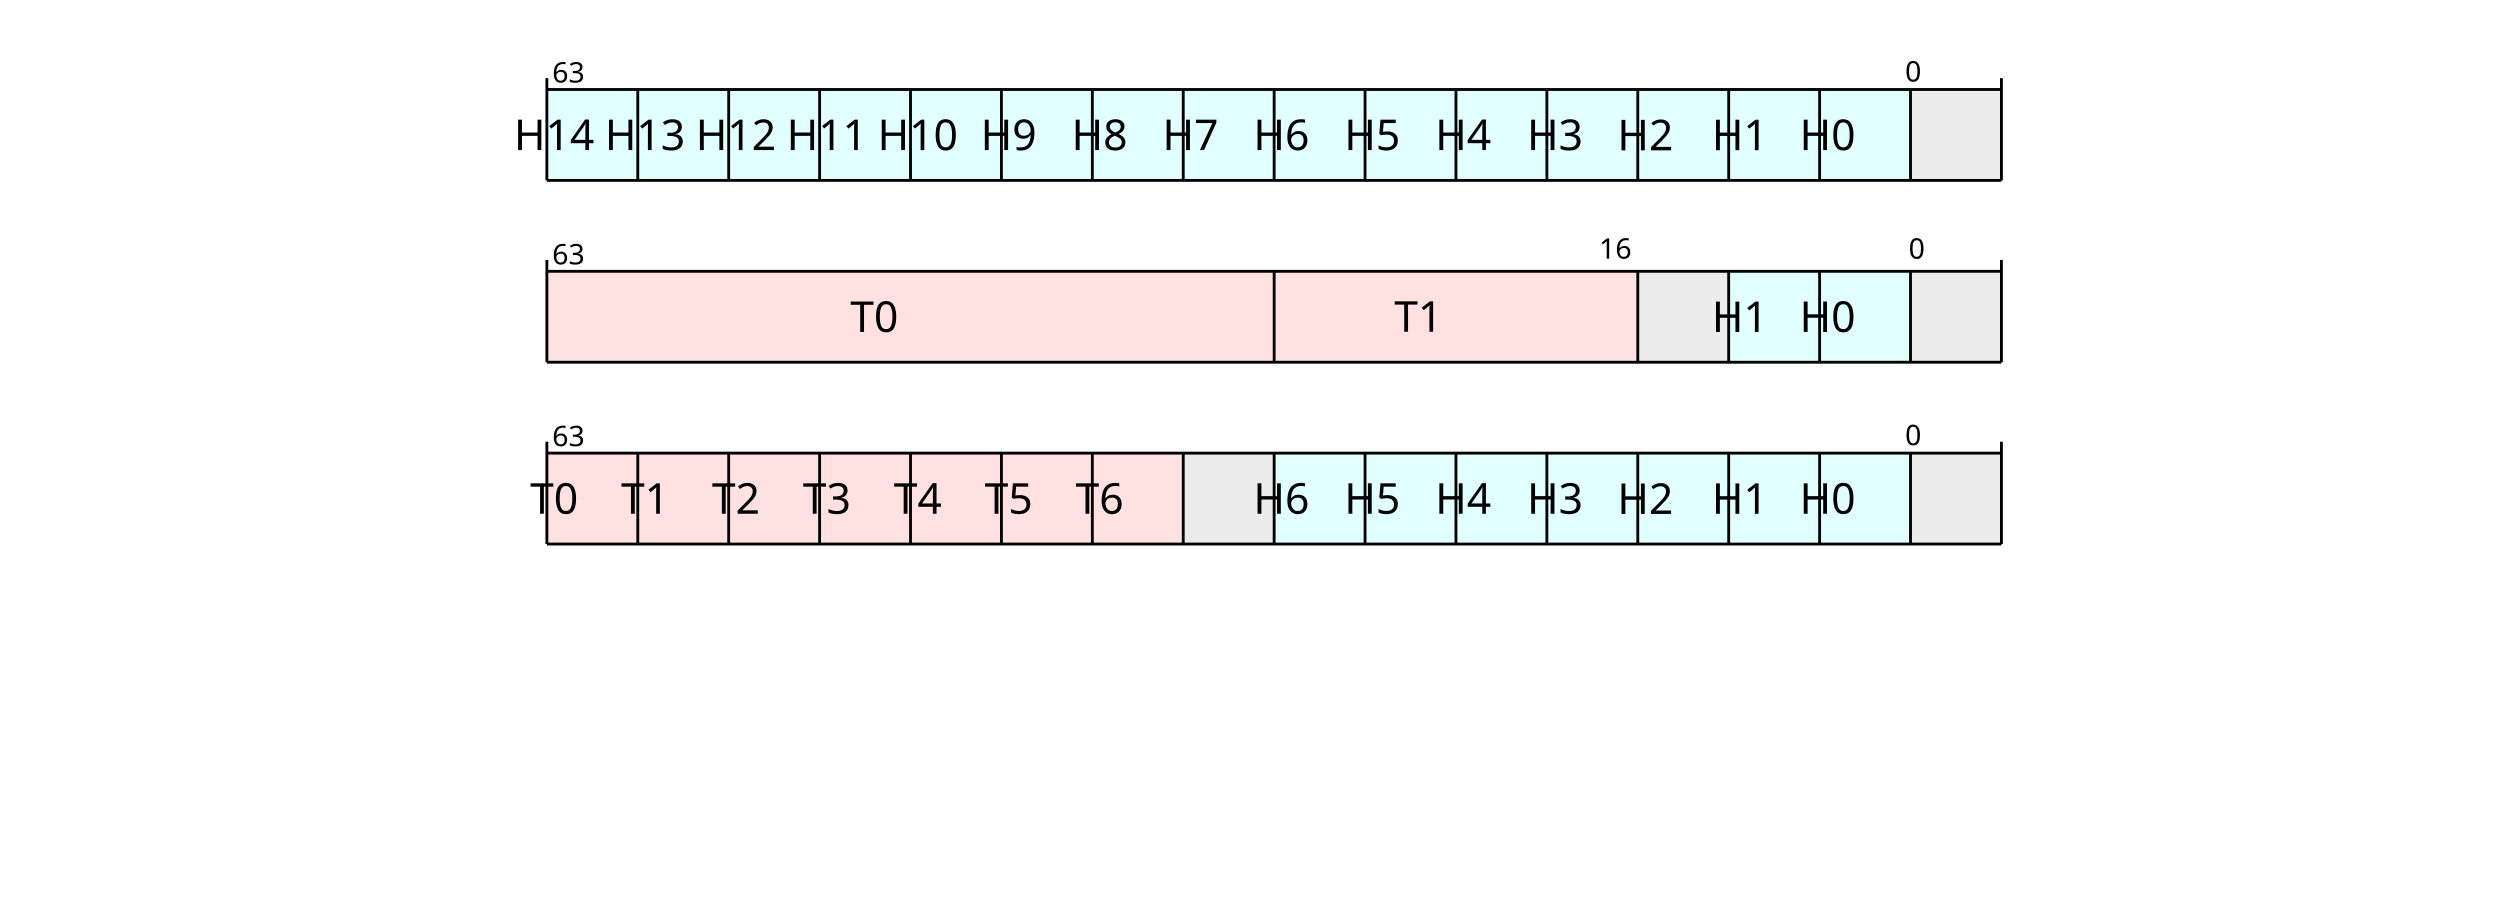
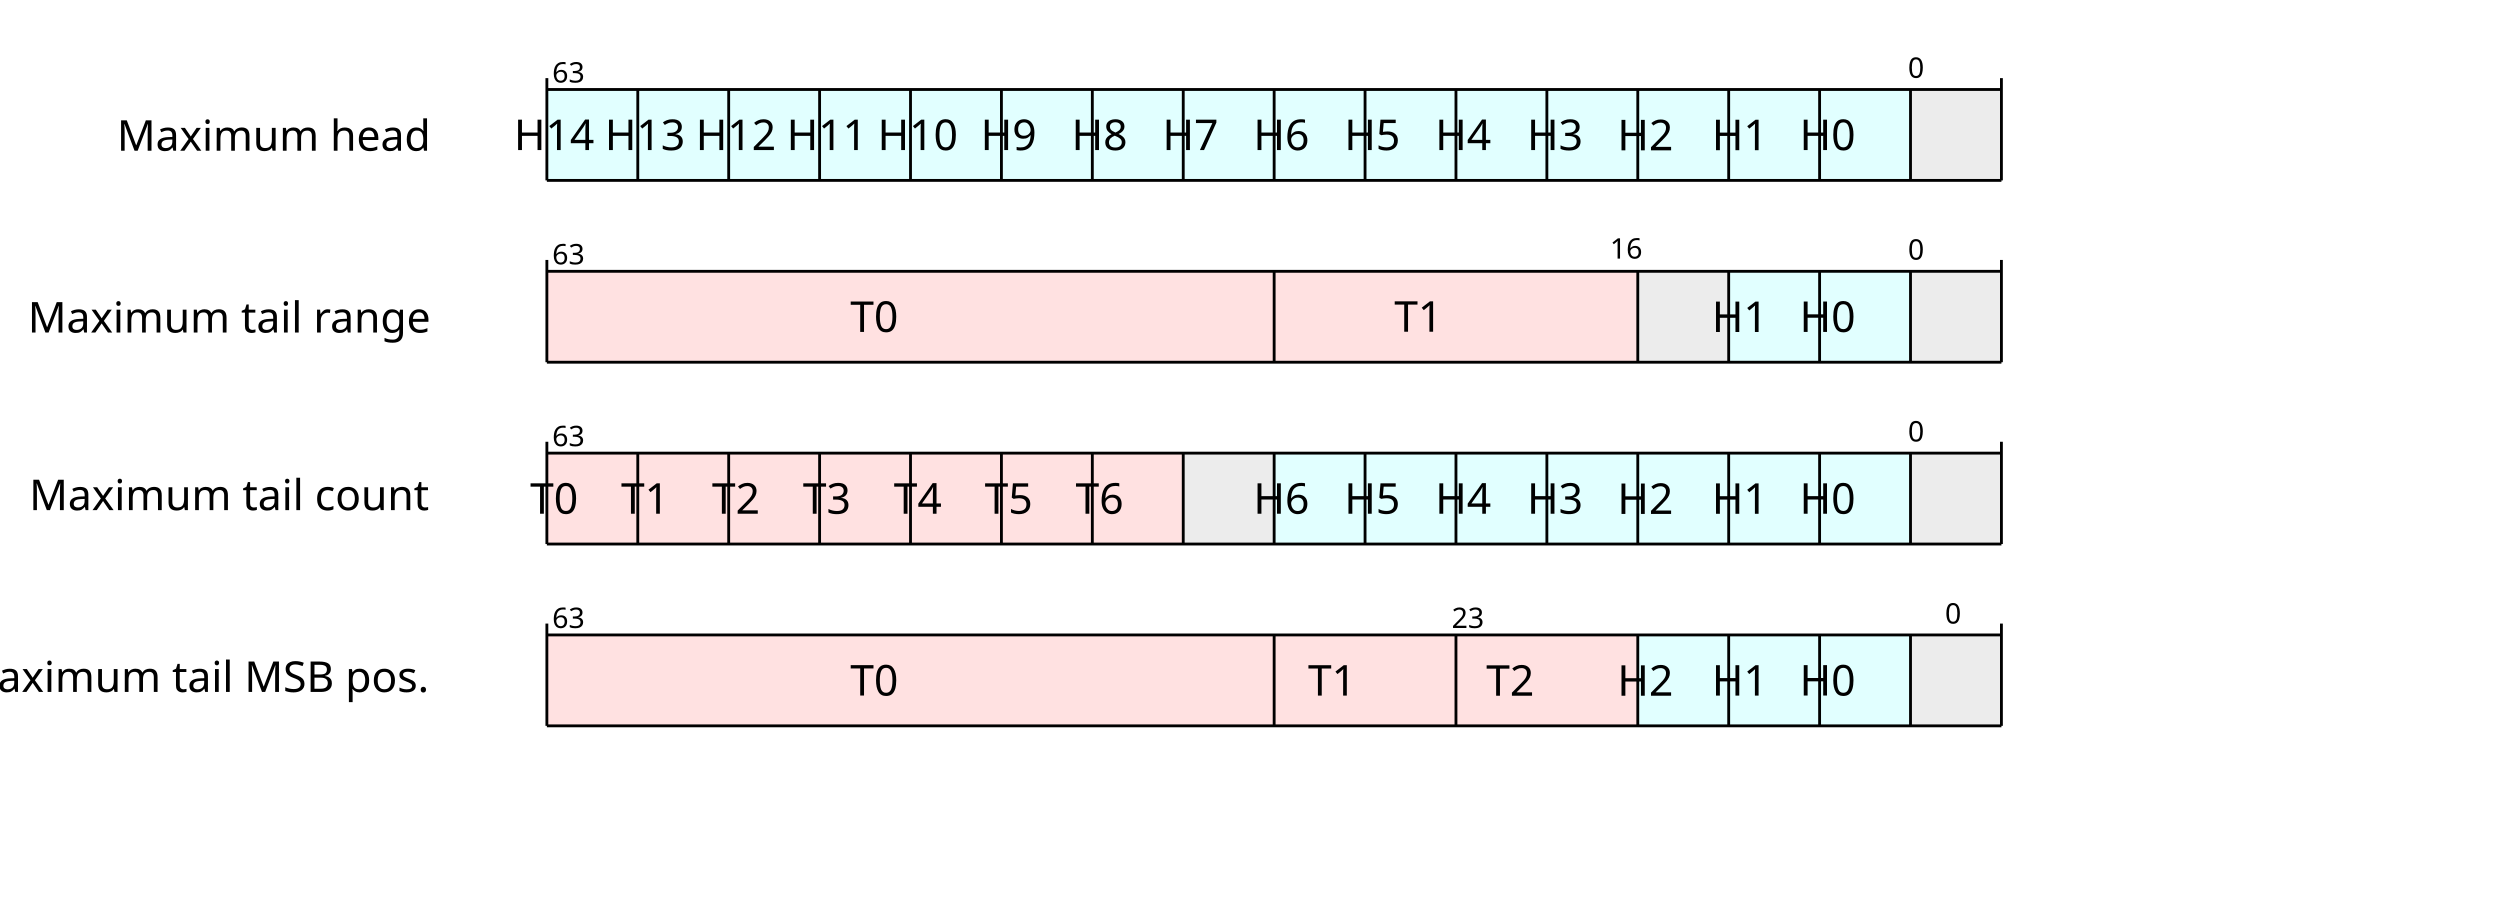
<svg xmlns="http://www.w3.org/2000/svg" width="880" height="320" viewBox="0 0 880 320" id="svg2" version="1.1">
  <defs id="defs4">
    <marker style="overflow:visible" id="DistanceEnd" refX="0.0" refY="0.0" orient="auto">
      <g id="g2301" style="stroke:#000000;stroke-opacity:1;fill:#000000;fill-opacity:1">
        <path style="fill:#000000;stroke:#000000;stroke-width:1.15;stroke-linecap:square;stroke-opacity:1;fill-opacity:1" d="M 0,0 L -2,0" id="path2316" />
        <path style="fill:#000000;fill-rule:evenodd;stroke:#000000;stroke-opacity:1;fill-opacity:1" d="M 0,0 L -13,4 L -9,0 -13,-4 L 0,0 z " id="path2312" />
        <path style="fill:#000000;stroke:#000000;stroke-width:1;stroke-linecap:square;stroke-opacity:1;fill-opacity:1" d="M 0,-4 L 0,40" id="path2314" />
      </g>
    </marker>
    <marker style="overflow:visible" id="marker7231" refX="0.0" refY="0.0" orient="auto">
      <g id="g7233" style="stroke:#000000;stroke-opacity:1;fill:#000000;fill-opacity:1">
        <path style="fill:#000000;stroke:#000000;stroke-width:1.15;stroke-linecap:square;stroke-opacity:1;fill-opacity:1" d="M 0,0 L 2,0" id="path7235" />
        <path style="fill:#000000;fill-rule:evenodd;stroke:#000000;stroke-opacity:1;fill-opacity:1" d="M 0,0 L 13,4 L 9,0 13,-4 L 0,0 z " id="path7237" />
        <path style="fill:#000000;stroke:#000000;stroke-width:1;stroke-linecap:square;stroke-opacity:1;fill-opacity:1" d="M 0,-4 L 0,40" id="path7239" />
      </g>
    </marker>
    <marker style="overflow:visible" id="DistanceStart" refX="0.0" refY="0.0" orient="auto">
      <g id="g2300" style="stroke:#000000;stroke-opacity:1;fill:#000000;fill-opacity:1">
        <path style="fill:#000000;stroke:#000000;stroke-width:1.15;stroke-linecap:square;stroke-opacity:1;fill-opacity:1" d="M 0,0 L 2,0" id="path2306" />
        <path style="fill:#000000;fill-rule:evenodd;stroke:#000000;stroke-opacity:1;fill-opacity:1" d="M 0,0 L 13,4 L 9,0 13,-4 L 0,0 z " id="path2302" />
        <path style="fill:#000000;stroke:#000000;stroke-width:1;stroke-linecap:square;stroke-opacity:1;fill-opacity:1" d="M 0,-4 L 0,40" id="path2304" />
      </g>
    </marker>
    <marker orient="auto" refY="0.0" refX="0.0" id="Arrow2Mstart" style="overflow:visible">
      <path id="path4792" style="fill-rule:evenodd;stroke-width:0.625;stroke-linejoin:round;stroke:#000000;stroke-opacity:1;fill:#000000;fill-opacity:1" d="M 8.719,4.034 L -2.207,0.016 L 8.719,-4.002 C 6.973,-1.63 6.983,1.616 8.719,4.034 z " transform="scale(0.6) translate(0,0)" />
    </marker>
    <marker orient="auto" refY="0.0" refX="0.0" id="Arrow2Mend" style="overflow:visible;">
      <path id="path4795" style="fill-rule:evenodd;stroke-width:0.625;stroke-linejoin:round;stroke:#000000;stroke-opacity:1;fill:#000000;fill-opacity:1" d="M 8.719,4.034 L -2.207,0.016 L 8.719,-4.002 C 6.973,-1.63 6.983,1.616 8.719,4.034 z " transform="scale(0.6) rotate(180) translate(0,0)" />
    </marker>
    <marker orient="auto" refY="0" refX="0" id="Arrow2Mstart-6" style="overflow:visible">
      <path id="path4792-6" style="fill:#000000;fill-opacity:1;fill-rule:evenodd;stroke:#000000;stroke-width:0.625;stroke-linejoin:round;stroke-opacity:1" d="M 8.719,4.034 -2.207,0.016 8.719,-4.002 c -1.745,2.372 -1.735,5.617 -6e-7,8.035 z" transform="scale(0.6,0.6)" />
    </marker>
    <marker orient="auto" refY="0" refX="0" id="Arrow2Mend-0" style="overflow:visible">
      <path id="path4795-7" style="fill:#000000;fill-opacity:1;fill-rule:evenodd;stroke:#000000;stroke-width:0.625;stroke-linejoin:round;stroke-opacity:1" d="M 8.719,4.034 -2.207,0.016 8.719,-4.002 c -1.745,2.372 -1.735,5.617 -6e-7,8.035 z" transform="scale(-0.6,-0.6)" />
    </marker>
  </defs>
  <g id="layer1" transform="translate(0.5,-880.5)">
    <rect style="color:#000000;clip-rule:nonzero;display:inline;overflow:visible;visibility:visible;opacity:1;isolation:auto;mix-blend-mode:normal;color-interpolation:sRGB;color-interpolation-filters:linearRGB;solid-color:#000000;solid-opacity:1;fill:#ffe1e1;fill-opacity:1;fill-rule:evenodd;stroke:none;stroke-width:1;stroke-linecap:butt;stroke-linejoin:miter;stroke-miterlimit:4;stroke-dasharray:4, 4;stroke-dashoffset:0;stroke-opacity:1;color-rendering:auto;image-rendering:auto;shape-rendering:auto;text-rendering:auto;enable-background:accumulate" id="rect8870-8-8-0-5-3" width="224" height="32" x="192" y="1040" />
    <rect style="color:#000000;clip-rule:nonzero;display:inline;overflow:visible;visibility:visible;opacity:1;isolation:auto;mix-blend-mode:normal;color-interpolation:sRGB;color-interpolation-filters:linearRGB;solid-color:#000000;solid-opacity:1;fill:#ffe1e1;fill-opacity:1;fill-rule:evenodd;stroke:none;stroke-width:1;stroke-linecap:butt;stroke-linejoin:miter;stroke-miterlimit:4;stroke-dasharray:4, 4;stroke-dashoffset:0;stroke-opacity:1;color-rendering:auto;image-rendering:auto;shape-rendering:auto;text-rendering:auto;enable-background:accumulate" id="rect8870-8-8-0-5" width="384" height="32" x="192" y="976" />
    <rect style="color:#000000;clip-rule:nonzero;display:inline;overflow:visible;visibility:visible;opacity:1;isolation:auto;mix-blend-mode:normal;color-interpolation:sRGB;color-interpolation-filters:linearRGB;solid-color:#000000;solid-opacity:1;fill:#e1ffff;fill-opacity:1;fill-rule:evenodd;stroke:none;stroke-width:1;stroke-linecap:butt;stroke-linejoin:miter;stroke-miterlimit:4;stroke-dasharray:4, 4;stroke-dashoffset:0;stroke-opacity:1;color-rendering:auto;image-rendering:auto;shape-rendering:auto;text-rendering:auto;enable-background:accumulate" id="rect8870-8-8-0-9" width="224" height="32" x="448" y="1040" />
    <rect style="color:#000000;clip-rule:nonzero;display:inline;overflow:visible;visibility:visible;opacity:1;isolation:auto;mix-blend-mode:normal;color-interpolation:sRGB;color-interpolation-filters:linearRGB;solid-color:#000000;solid-opacity:1;fill:#e1ffff;fill-opacity:1;fill-rule:evenodd;stroke:none;stroke-width:1;stroke-linecap:butt;stroke-linejoin:miter;stroke-miterlimit:4;stroke-dasharray:4, 4;stroke-dashoffset:0;stroke-opacity:1;color-rendering:auto;image-rendering:auto;shape-rendering:auto;text-rendering:auto;enable-background:accumulate" id="rect8870-8-8-0" width="64" height="32" x="608" y="976" />
    <rect style="color:#000000;clip-rule:nonzero;display:inline;overflow:visible;visibility:visible;opacity:1;isolation:auto;mix-blend-mode:normal;color-interpolation:sRGB;color-interpolation-filters:linearRGB;solid-color:#000000;solid-opacity:1;fill:#e1ffff;fill-opacity:1;fill-rule:evenodd;stroke:none;stroke-width:1;stroke-linecap:butt;stroke-linejoin:miter;stroke-miterlimit:4;stroke-dasharray:4, 4;stroke-dashoffset:0;stroke-opacity:1;color-rendering:auto;image-rendering:auto;shape-rendering:auto;text-rendering:auto;enable-background:accumulate" id="rect8870-8-8" width="480" height="32" x="192" y="912" />
    <rect style="color:#000000;clip-rule:nonzero;display:inline;overflow:visible;visibility:visible;opacity:1;isolation:auto;mix-blend-mode:normal;color-interpolation:sRGB;color-interpolation-filters:linearRGB;solid-color:#000000;solid-opacity:1;fill:#ececec;fill-opacity:1;fill-rule:evenodd;stroke:none;stroke-width:1;stroke-linecap:butt;stroke-linejoin:miter;stroke-miterlimit:4;stroke-dasharray:4, 4;stroke-dashoffset:0;stroke-opacity:1;color-rendering:auto;image-rendering:auto;shape-rendering:auto;text-rendering:auto;enable-background:accumulate" id="rect8870-5" width="32" height="32" x="672" y="1040" />
    <rect style="color:#000000;clip-rule:nonzero;display:inline;overflow:visible;visibility:visible;opacity:1;isolation:auto;mix-blend-mode:normal;color-interpolation:sRGB;color-interpolation-filters:linearRGB;solid-color:#000000;solid-opacity:1;fill:#ececec;fill-opacity:1;fill-rule:evenodd;stroke:none;stroke-width:1;stroke-linecap:butt;stroke-linejoin:miter;stroke-miterlimit:4;stroke-dasharray:4, 4;stroke-dashoffset:0;stroke-opacity:1;color-rendering:auto;image-rendering:auto;shape-rendering:auto;text-rendering:auto;enable-background:accumulate" id="rect8870-8" width="32" height="32" x="672" y="976" />
    <rect style="color:#000000;clip-rule:nonzero;display:inline;overflow:visible;visibility:visible;opacity:1;isolation:auto;mix-blend-mode:normal;color-interpolation:sRGB;color-interpolation-filters:linearRGB;solid-color:#000000;solid-opacity:1;fill:#ececec;fill-opacity:1;fill-rule:evenodd;stroke:none;stroke-width:1;stroke-linecap:butt;stroke-linejoin:miter;stroke-miterlimit:4;stroke-dasharray:4, 4;stroke-dashoffset:0;stroke-opacity:1;color-rendering:auto;image-rendering:auto;shape-rendering:auto;text-rendering:auto;enable-background:accumulate" id="rect8870-2" width="32" height="32" x="672" y="912" />
    <rect style="color:#000000;clip-rule:nonzero;display:inline;overflow:visible;visibility:visible;opacity:1;isolation:auto;mix-blend-mode:normal;color-interpolation:sRGB;color-interpolation-filters:linearRGB;solid-color:#000000;solid-opacity:1;fill:#ececec;fill-opacity:1;fill-rule:evenodd;stroke:none;stroke-width:1;stroke-linecap:butt;stroke-linejoin:miter;stroke-miterlimit:4;stroke-dasharray:4, 4;stroke-dashoffset:0;stroke-opacity:1;color-rendering:auto;image-rendering:auto;shape-rendering:auto;text-rendering:auto;enable-background:accumulate" id="rect8870-4" width="32" height="32" x="416" y="1040" />
    <rect style="color:#000000;clip-rule:nonzero;display:inline;overflow:visible;visibility:visible;opacity:1;isolation:auto;mix-blend-mode:normal;color-interpolation:sRGB;color-interpolation-filters:linearRGB;solid-color:#000000;solid-opacity:1;fill:#ececec;fill-opacity:1;fill-rule:evenodd;stroke:none;stroke-width:1;stroke-linecap:butt;stroke-linejoin:miter;stroke-miterlimit:4;stroke-dasharray:4, 4;stroke-dashoffset:0;stroke-opacity:1;color-rendering:auto;image-rendering:auto;shape-rendering:auto;text-rendering:auto;enable-background:accumulate" id="rect8870" width="32" height="32" x="576" y="976" />
    <path style="fill:none;fill-rule:evenodd;stroke:#000000;stroke-width:1px;stroke-linecap:butt;stroke-linejoin:miter;stroke-opacity:1" d="m 192,912 512,0" id="path4140" />
    <path style="fill:none;fill-rule:evenodd;stroke:#000000;stroke-width:1px;stroke-linecap:butt;stroke-linejoin:miter;stroke-opacity:1" d="m 704,944 0,-36" id="path4140-5" />
    <path style="fill:none;fill-rule:evenodd;stroke:#000000;stroke-width:1px;stroke-linecap:butt;stroke-linejoin:miter;stroke-opacity:1" d="m 672,944 0,-32" id="path4140-5-1" />
    <path style="fill:none;fill-rule:evenodd;stroke:#000000;stroke-width:1px;stroke-linecap:butt;stroke-linejoin:miter;stroke-opacity:1" d="m 608,944 0,-32" id="path4140-5-3-7-1" />
    <path style="fill:none;fill-rule:evenodd;stroke:#000000;stroke-width:1px;stroke-linecap:butt;stroke-linejoin:miter;stroke-opacity:1" d="m 192,944 512,0" id="path4140-1" />
-     <text xml:space="preserve" style="font-style:normal;font-weight:normal;font-size:20px;line-height:125%;font-family:sans-serif;text-align:end;letter-spacing:0px;word-spacing:0px;text-anchor:end;fill:#000000;fill-opacity:1;stroke:none;stroke-width:1px;stroke-linecap:butt;stroke-linejoin:miter;stroke-opacity:1" x="701.82" y="909.207" id="text3491">
-       <tspan id="tspan3493" x="701.82" y="909.207" style="font-size:10px;text-align:end;text-anchor:end">0</tspan>
+     <text xml:space="preserve" style="font-style:normal;font-weight:normal;font-size:20px;line-height:125%;font-family:sans-serif;text-align:end;letter-spacing:0px;word-spacing:0px;text-anchor:end;fill:#000000;fill-opacity:1;stroke:none;stroke-width:1px;stroke-linecap:butt;stroke-linejoin:miter;stroke-opacity:1" x="702.82" y="907.902" id="text3491">
+       <tspan id="tspan3493" x="702.82" y="907.902" style="font-size:10px;text-align:end;text-anchor:end">0</tspan>
    </text>
    <text xml:space="preserve" style="font-style:normal;font-weight:normal;font-size:20px;line-height:125%;font-family:sans-serif;text-align:center;letter-spacing:0px;word-spacing:0px;text-anchor:middle;fill:#000000;fill-opacity:1;stroke:none;stroke-width:1px;stroke-linecap:butt;stroke-linejoin:miter;stroke-opacity:1" x="624.93" y="933.358" id="text3491-1-4-8">
      <tspan id="tspan3493-9-8-1" x="624.93" y="933.358" style="font-size:15px;text-align:center;text-anchor:middle">H1</tspan>
    </text>
    <path style="fill:none;fill-rule:evenodd;stroke:#000000;stroke-width:1px;stroke-linecap:butt;stroke-linejoin:miter;stroke-opacity:1" d="m 512,944 0,-32" id="path4140-5-3-7-1-9" />
    <path style="fill:none;fill-rule:evenodd;stroke:#000000;stroke-width:1px;stroke-linecap:butt;stroke-linejoin:miter;stroke-opacity:1" d="m 192,944 0,-36" id="path4140-5-3-7-1-1-0-1" />
    <path style="fill:none;fill-rule:evenodd;stroke:#000000;stroke-width:1px;stroke-linecap:butt;stroke-linejoin:miter;stroke-opacity:1" d="m 640,944 0,-32" id="path4140-5-3-7-1-8" />
    <text xml:space="preserve" style="font-style:normal;font-weight:normal;font-size:20px;line-height:125%;font-family:sans-serif;text-align:center;letter-spacing:0px;word-spacing:0px;text-anchor:middle;fill:#000000;fill-opacity:1;stroke:none;stroke-width:1px;stroke-linecap:butt;stroke-linejoin:miter;stroke-opacity:1" x="655.813" y="933.332" id="text3491-1-4-8-0">
      <tspan id="tspan3493-9-8-1-37" x="655.813" y="933.332" style="font-size:15px;text-align:center;text-anchor:middle">H0</tspan>
    </text>
    <text xml:space="preserve" style="font-style:normal;font-weight:normal;font-size:20px;line-height:125%;font-family:sans-serif;text-align:end;letter-spacing:0px;word-spacing:0px;text-anchor:end;fill:#000000;fill-opacity:1;stroke:none;stroke-width:1px;stroke-linecap:butt;stroke-linejoin:miter;stroke-opacity:1" x="193.882" y="909.555" id="text3491-1-4-6-3">
      <tspan id="tspan3493-9-8-4-5" x="193.882" y="909.555" style="font-size:10px;text-align:start;text-anchor:start">63</tspan>
    </text>
    <text xml:space="preserve" style="font-style:normal;font-weight:normal;font-size:20px;line-height:125%;font-family:sans-serif;text-align:center;letter-spacing:0px;word-spacing:0px;text-anchor:middle;fill:#000000;fill-opacity:1;stroke:none;stroke-width:1px;stroke-linecap:butt;stroke-linejoin:miter;stroke-opacity:1" x="591.663" y="933.405" id="text3491-1-4-8-0-7">
      <tspan id="tspan3493-9-8-1-37-3" x="591.663" y="933.405" style="font-size:15px;text-align:center;text-anchor:middle">H2</tspan>
    </text>
    <text xml:space="preserve" style="font-style:normal;font-weight:normal;font-size:20px;line-height:125%;font-family:sans-serif;text-align:center;letter-spacing:0px;word-spacing:0px;text-anchor:middle;fill:#000000;fill-opacity:1;stroke:none;stroke-width:1px;stroke-linecap:butt;stroke-linejoin:miter;stroke-opacity:1" x="559.875" y="933.332" id="text3491-1-4-8-0-7-9">
      <tspan id="tspan3493-9-8-1-37-3-5" x="559.875" y="933.332" style="font-size:15px;text-align:center;text-anchor:middle">H3</tspan>
    </text>
    <text xml:space="preserve" style="font-style:normal;font-weight:normal;font-size:20px;line-height:125%;font-family:sans-serif;text-align:center;letter-spacing:0px;word-spacing:0px;text-anchor:middle;fill:#000000;fill-opacity:1;stroke:none;stroke-width:1px;stroke-linecap:butt;stroke-linejoin:miter;stroke-opacity:1" x="527.557" y="933.332" id="text3491-1-4-8-0-7-8">
      <tspan id="tspan3493-9-8-1-37-3-7" x="527.557" y="933.332" style="font-size:15px;text-align:center;text-anchor:middle">H4</tspan>
    </text>
    <path style="fill:none;fill-rule:evenodd;stroke:#000000;stroke-width:1px;stroke-linecap:butt;stroke-linejoin:miter;stroke-opacity:1" d="m 576,944 0,-32" id="path4140-5-3-7-1-1-0-5" />
    <path style="fill:none;fill-rule:evenodd;stroke:#000000;stroke-width:1px;stroke-linecap:butt;stroke-linejoin:miter;stroke-opacity:1" d="m 544,944 0,-32" id="path4140-5-3-7-1-1-0-2" />
    <path style="fill:none;fill-rule:evenodd;stroke:#000000;stroke-width:1px;stroke-linecap:butt;stroke-linejoin:miter;stroke-opacity:1" d="m 480,944 0,-32" id="path4140-5-3-7-1-9-0" />
    <path style="fill:none;fill-rule:evenodd;stroke:#000000;stroke-width:1px;stroke-linecap:butt;stroke-linejoin:miter;stroke-opacity:1" d="m 448,944 0,-32" id="path4140-5-3-7-1-9-0-2" />
    <path style="fill:none;fill-rule:evenodd;stroke:#000000;stroke-width:1px;stroke-linecap:butt;stroke-linejoin:miter;stroke-opacity:1" d="m 416,944 0,-32" id="path4140-5-3-7-1-9-0-4" />
    <path style="fill:none;fill-rule:evenodd;stroke:#000000;stroke-width:1px;stroke-linecap:butt;stroke-linejoin:miter;stroke-opacity:1" d="m 384,944 0,-32" id="path4140-5-3-7-1-9-0-2-2" />
    <path style="fill:none;fill-rule:evenodd;stroke:#000000;stroke-width:1px;stroke-linecap:butt;stroke-linejoin:miter;stroke-opacity:1" d="m 352,944 0,-32" id="path4140-5-3-7-1-9-0-5" />
    <path style="fill:none;fill-rule:evenodd;stroke:#000000;stroke-width:1px;stroke-linecap:butt;stroke-linejoin:miter;stroke-opacity:1" d="m 320,944 0,-32" id="path4140-5-3-7-1-9-0-2-3" />
    <path style="fill:none;fill-rule:evenodd;stroke:#000000;stroke-width:1px;stroke-linecap:butt;stroke-linejoin:miter;stroke-opacity:1" d="m 288,944 0,-32" id="path4140-5-3-7-1-9-0-7" />
    <path style="fill:none;fill-rule:evenodd;stroke:#000000;stroke-width:1px;stroke-linecap:butt;stroke-linejoin:miter;stroke-opacity:1" d="m 256,944 0,-32" id="path4140-5-3-7-1-9-0-2-9" />
    <path style="fill:none;fill-rule:evenodd;stroke:#000000;stroke-width:1px;stroke-linecap:butt;stroke-linejoin:miter;stroke-opacity:1" d="m 224,944 0,-32" id="path4140-5-3-7-1-9-0-41" />
    <text xml:space="preserve" style="font-style:normal;font-weight:normal;font-size:20px;line-height:125%;font-family:sans-serif;text-align:center;letter-spacing:0px;word-spacing:0px;text-anchor:middle;fill:#000000;fill-opacity:1;stroke:none;stroke-width:1px;stroke-linecap:butt;stroke-linejoin:miter;stroke-opacity:1" x="495.557" y="933.332" id="text3491-1-4-8-0-7-8-7">
      <tspan id="tspan3493-9-8-1-37-3-7-6" x="495.557" y="933.332" style="font-size:15px;text-align:center;text-anchor:middle">H5</tspan>
    </text>
    <text xml:space="preserve" style="font-style:normal;font-weight:normal;font-size:20px;line-height:125%;font-family:sans-serif;text-align:center;letter-spacing:0px;word-spacing:0px;text-anchor:middle;fill:#000000;fill-opacity:1;stroke:none;stroke-width:1px;stroke-linecap:butt;stroke-linejoin:miter;stroke-opacity:1" x="463.557" y="933.332" id="text3491-1-4-8-0-7-8-1">
      <tspan id="tspan3493-9-8-1-37-3-7-5" x="463.557" y="933.332" style="font-size:15px;text-align:center;text-anchor:middle">H6</tspan>
    </text>
    <text xml:space="preserve" style="font-style:normal;font-weight:normal;font-size:20px;line-height:125%;font-family:sans-serif;text-align:center;letter-spacing:0px;word-spacing:0px;text-anchor:middle;fill:#000000;fill-opacity:1;stroke:none;stroke-width:1px;stroke-linecap:butt;stroke-linejoin:miter;stroke-opacity:1" x="431.557" y="933.332" id="text3491-1-4-8-0-7-8-2">
      <tspan id="tspan3493-9-8-1-37-3-7-2" x="431.557" y="933.332" style="font-size:15px;text-align:center;text-anchor:middle">H7</tspan>
    </text>
    <text xml:space="preserve" style="font-style:normal;font-weight:normal;font-size:20px;line-height:125%;font-family:sans-serif;text-align:center;letter-spacing:0px;word-spacing:0px;text-anchor:middle;fill:#000000;fill-opacity:1;stroke:none;stroke-width:1px;stroke-linecap:butt;stroke-linejoin:miter;stroke-opacity:1" x="399.557" y="933.332" id="text3491-1-4-8-0-7-8-5">
      <tspan id="tspan3493-9-8-1-37-3-7-4" x="399.557" y="933.332" style="font-size:15px;text-align:center;text-anchor:middle">H8</tspan>
    </text>
    <text xml:space="preserve" style="font-style:normal;font-weight:normal;font-size:20px;line-height:125%;font-family:sans-serif;text-align:center;letter-spacing:0px;word-spacing:0px;text-anchor:middle;fill:#000000;fill-opacity:1;stroke:none;stroke-width:1px;stroke-linecap:butt;stroke-linejoin:miter;stroke-opacity:1" x="367.557" y="933.332" id="text3491-1-4-8-0-7-8-26">
      <tspan id="tspan3493-9-8-1-37-3-7-1" x="367.557" y="933.332" style="font-size:15px;text-align:center;text-anchor:middle">H9</tspan>
    </text>
    <text xml:space="preserve" style="font-style:normal;font-weight:normal;font-size:20px;line-height:125%;font-family:sans-serif;text-align:center;letter-spacing:0px;word-spacing:0px;text-anchor:middle;fill:#000000;fill-opacity:1;stroke:none;stroke-width:1px;stroke-linecap:butt;stroke-linejoin:miter;stroke-opacity:1" x="335.557" y="933.332" id="text3491-1-4-8-0-7-8-8">
      <tspan id="tspan3493-9-8-1-37-3-7-8" x="335.557" y="933.332" style="font-size:15px;text-align:center;text-anchor:middle">H10</tspan>
    </text>
    <text xml:space="preserve" style="font-style:normal;font-weight:normal;font-size:20px;line-height:125%;font-family:sans-serif;text-align:center;letter-spacing:0px;word-spacing:0px;text-anchor:middle;fill:#000000;fill-opacity:1;stroke:none;stroke-width:1px;stroke-linecap:butt;stroke-linejoin:miter;stroke-opacity:1" x="303.557" y="933.332" id="text3491-1-4-8-0-7-8-15">
      <tspan id="tspan3493-9-8-1-37-3-7-0" x="303.557" y="933.332" style="font-size:15px;text-align:center;text-anchor:middle">H11</tspan>
    </text>
    <text xml:space="preserve" style="font-style:normal;font-weight:normal;font-size:20px;line-height:125%;font-family:sans-serif;text-align:center;letter-spacing:0px;word-spacing:0px;text-anchor:middle;fill:#000000;fill-opacity:1;stroke:none;stroke-width:1px;stroke-linecap:butt;stroke-linejoin:miter;stroke-opacity:1" x="271.557" y="933.332" id="text3491-1-4-8-0-7-8-29">
      <tspan id="tspan3493-9-8-1-37-3-7-19" x="271.557" y="933.332" style="font-size:15px;text-align:center;text-anchor:middle">H12</tspan>
    </text>
    <text xml:space="preserve" style="font-style:normal;font-weight:normal;font-size:20px;line-height:125%;font-family:sans-serif;text-align:center;letter-spacing:0px;word-spacing:0px;text-anchor:middle;fill:#000000;fill-opacity:1;stroke:none;stroke-width:1px;stroke-linecap:butt;stroke-linejoin:miter;stroke-opacity:1" x="239.557" y="933.332" id="text3491-1-4-8-0-7-8-9">
      <tspan id="tspan3493-9-8-1-37-3-7-55" x="239.557" y="933.332" style="font-size:15px;text-align:center;text-anchor:middle">H13</tspan>
    </text>
    <text xml:space="preserve" style="font-style:normal;font-weight:normal;font-size:20px;line-height:125%;font-family:sans-serif;text-align:center;letter-spacing:0px;word-spacing:0px;text-anchor:middle;fill:#000000;fill-opacity:1;stroke:none;stroke-width:1px;stroke-linecap:butt;stroke-linejoin:miter;stroke-opacity:1" x="207.557" y="933.332" id="text3491-1-4-8-0-7-8-22">
      <tspan id="tspan3493-9-8-1-37-3-7-81" x="207.557" y="933.332" style="font-size:15px;text-align:center;text-anchor:middle">H14</tspan>
    </text>
    <path style="fill:none;fill-rule:evenodd;stroke:#000000;stroke-width:1px;stroke-linecap:butt;stroke-linejoin:miter;stroke-opacity:1" d="m 192,976 512,0" id="path4140-3" />
    <path style="fill:none;fill-rule:evenodd;stroke:#000000;stroke-width:1px;stroke-linecap:butt;stroke-linejoin:miter;stroke-opacity:1" d="m 704,1008 0,-36" id="path4140-5-4" />
    <path style="fill:none;fill-rule:evenodd;stroke:#000000;stroke-width:1px;stroke-linecap:butt;stroke-linejoin:miter;stroke-opacity:1" d="m 672,1008 0,-32" id="path4140-5-1-4" />
    <path style="fill:none;fill-rule:evenodd;stroke:#000000;stroke-width:1px;stroke-linecap:butt;stroke-linejoin:miter;stroke-opacity:1" d="m 608,1008 0,-32" id="path4140-5-3-7-1-91" />
    <path style="fill:none;fill-rule:evenodd;stroke:#000000;stroke-width:1px;stroke-linecap:butt;stroke-linejoin:miter;stroke-opacity:1" d="m 192,1008 512,0" id="path4140-1-0" />
-     <text xml:space="preserve" style="font-style:normal;font-weight:normal;font-size:20px;line-height:125%;font-family:sans-serif;text-align:end;letter-spacing:0px;word-spacing:0px;text-anchor:end;fill:#000000;fill-opacity:1;stroke:none;stroke-width:1px;stroke-linecap:butt;stroke-linejoin:miter;stroke-opacity:1" x="703.063" y="971.555" id="text3491-0">
-       <tspan id="tspan3493-8" x="703.063" y="971.555" style="font-size:10px;text-align:end;text-anchor:end">0</tspan>
+     <text xml:space="preserve" style="font-style:normal;font-weight:normal;font-size:20px;line-height:125%;font-family:sans-serif;text-align:end;letter-spacing:0px;word-spacing:0px;text-anchor:end;fill:#000000;fill-opacity:1;stroke:none;stroke-width:1px;stroke-linecap:butt;stroke-linejoin:miter;stroke-opacity:1" x="702.82" y="971.902" id="text3491-0">
+       <tspan id="tspan3493-8" x="702.82" y="971.902" style="font-size:10px;text-align:end;text-anchor:end">0</tspan>
    </text>
    <text xml:space="preserve" style="font-style:normal;font-weight:normal;font-size:20px;line-height:125%;font-family:sans-serif;text-align:center;letter-spacing:0px;word-spacing:0px;text-anchor:middle;fill:#000000;fill-opacity:1;stroke:none;stroke-width:1px;stroke-linecap:butt;stroke-linejoin:miter;stroke-opacity:1" x="624.93" y="997.358" id="text3491-1-4-8-5">
      <tspan id="tspan3493-9-8-1-2" x="624.93" y="997.358" style="font-size:15px;text-align:center;text-anchor:middle">H1</tspan>
    </text>
    <path style="fill:none;fill-rule:evenodd;stroke:#000000;stroke-width:1px;stroke-linecap:butt;stroke-linejoin:miter;stroke-opacity:1" d="m 192,1008 0,-36" id="path4140-5-3-7-1-1-0-1-2" />
    <path style="fill:none;fill-rule:evenodd;stroke:#000000;stroke-width:1px;stroke-linecap:butt;stroke-linejoin:miter;stroke-opacity:1" d="m 640,1008 0,-32" id="path4140-5-3-7-1-8-2" />
    <text xml:space="preserve" style="font-style:normal;font-weight:normal;font-size:20px;line-height:125%;font-family:sans-serif;text-align:center;letter-spacing:0px;word-spacing:0px;text-anchor:middle;fill:#000000;fill-opacity:1;stroke:none;stroke-width:1px;stroke-linecap:butt;stroke-linejoin:miter;stroke-opacity:1" x="655.813" y="997.332" id="text3491-1-4-8-0-5">
      <tspan id="tspan3493-9-8-1-37-0" x="655.813" y="997.332" style="font-size:15px;text-align:center;text-anchor:middle">H0</tspan>
    </text>
    <text xml:space="preserve" style="font-style:normal;font-weight:normal;font-size:20px;line-height:125%;font-family:sans-serif;text-align:end;letter-spacing:0px;word-spacing:0px;text-anchor:end;fill:#000000;fill-opacity:1;stroke:none;stroke-width:1px;stroke-linecap:butt;stroke-linejoin:miter;stroke-opacity:1" x="193.882" y="973.555" id="text3491-1-4-6-3-5">
      <tspan id="tspan3493-9-8-4-5-2" x="193.882" y="973.555" style="font-size:10px;text-align:start;text-anchor:start">63</tspan>
    </text>
    <path style="fill:none;fill-rule:evenodd;stroke:#000000;stroke-width:1px;stroke-linecap:butt;stroke-linejoin:miter;stroke-opacity:1" d="m 576,1008 0,-32" id="path4140-5-3-7-1-1-0-5-5" />
    <path style="fill:none;fill-rule:evenodd;stroke:#000000;stroke-width:1px;stroke-linecap:butt;stroke-linejoin:miter;stroke-opacity:1" d="m 448,1008 0,-32" id="path4140-5-3-7-1-9-0-2-8" />
    <text xml:space="preserve" style="font-style:normal;font-weight:normal;font-size:20px;line-height:125%;font-family:sans-serif;text-align:center;letter-spacing:0px;word-spacing:0px;text-anchor:middle;fill:#000000;fill-opacity:1;stroke:none;stroke-width:1px;stroke-linecap:butt;stroke-linejoin:miter;stroke-opacity:1" x="511.747" y="997.262" id="text3491-1-4-8-0-7-8-1-2">
      <tspan id="tspan3493-9-8-1-37-3-7-5-6" x="511.747" y="997.262" style="font-size:15px;text-align:center;text-anchor:middle">T1</tspan>
    </text>
    <text xml:space="preserve" style="font-style:normal;font-weight:normal;font-size:20px;line-height:125%;font-family:sans-serif;text-align:center;letter-spacing:0px;word-spacing:0px;text-anchor:middle;fill:#000000;fill-opacity:1;stroke:none;stroke-width:1px;stroke-linecap:butt;stroke-linejoin:miter;stroke-opacity:1" x="320.253" y="997.332" id="text3491-1-4-8-0-7-8-22-7">
      <tspan id="tspan3493-9-8-1-37-3-7-81-7" x="320.253" y="997.332" style="font-size:15px;text-align:center;text-anchor:middle">T0</tspan>
    </text>
    <path style="fill:none;fill-rule:evenodd;stroke:#000000;stroke-width:1px;stroke-linecap:butt;stroke-linejoin:miter;stroke-opacity:1" d="m 192,1040 512,0" id="path4140-37" />
    <path style="fill:none;fill-rule:evenodd;stroke:#000000;stroke-width:1px;stroke-linecap:butt;stroke-linejoin:miter;stroke-opacity:1" d="m 704,1072 0,-36" id="path4140-5-9" />
    <path style="fill:none;fill-rule:evenodd;stroke:#000000;stroke-width:1px;stroke-linecap:butt;stroke-linejoin:miter;stroke-opacity:1" d="m 672,1072 0,-32" id="path4140-5-1-2" />
    <path style="fill:none;fill-rule:evenodd;stroke:#000000;stroke-width:1px;stroke-linecap:butt;stroke-linejoin:miter;stroke-opacity:1" d="m 608,1072 0,-32" id="path4140-5-3-7-1-0" />
    <path style="fill:none;fill-rule:evenodd;stroke:#000000;stroke-width:1px;stroke-linecap:butt;stroke-linejoin:miter;stroke-opacity:1" d="m 192,1072 512,0" id="path4140-1-4" />
-     <text xml:space="preserve" style="font-style:normal;font-weight:normal;font-size:20px;line-height:125%;font-family:sans-serif;text-align:end;letter-spacing:0px;word-spacing:0px;text-anchor:end;fill:#000000;fill-opacity:1;stroke:none;stroke-width:1px;stroke-linecap:butt;stroke-linejoin:miter;stroke-opacity:1" x="701.82" y="1037.207" id="text3491-5">
-       <tspan id="tspan3493-5" x="701.82" y="1037.207" style="font-size:10px;text-align:end;text-anchor:end">0</tspan>
+     <text xml:space="preserve" style="font-style:normal;font-weight:normal;font-size:20px;line-height:125%;font-family:sans-serif;text-align:end;letter-spacing:0px;word-spacing:0px;text-anchor:end;fill:#000000;fill-opacity:1;stroke:none;stroke-width:1px;stroke-linecap:butt;stroke-linejoin:miter;stroke-opacity:1" x="702.82" y="1035.902" id="text3491-5">
+       <tspan id="tspan3493-5" x="702.82" y="1035.902" style="font-size:10px;text-align:end;text-anchor:end">0</tspan>
    </text>
    <text xml:space="preserve" style="font-style:normal;font-weight:normal;font-size:20px;line-height:125%;font-family:sans-serif;text-align:center;letter-spacing:0px;word-spacing:0px;text-anchor:middle;fill:#000000;fill-opacity:1;stroke:none;stroke-width:1px;stroke-linecap:butt;stroke-linejoin:miter;stroke-opacity:1" x="624.93" y="1061.358" id="text3491-1-4-8-4">
      <tspan id="tspan3493-9-8-1-4" x="624.93" y="1061.358" style="font-size:15px;text-align:center;text-anchor:middle">H1</tspan>
    </text>
    <path style="fill:none;fill-rule:evenodd;stroke:#000000;stroke-width:1px;stroke-linecap:butt;stroke-linejoin:miter;stroke-opacity:1" d="m 512,1072 0,-32" id="path4140-5-3-7-1-9-6" />
    <path style="fill:none;fill-rule:evenodd;stroke:#000000;stroke-width:1px;stroke-linecap:butt;stroke-linejoin:miter;stroke-opacity:1" d="m 192,1072 0,-36" id="path4140-5-3-7-1-1-0-1-4" />
    <path style="fill:none;fill-rule:evenodd;stroke:#000000;stroke-width:1px;stroke-linecap:butt;stroke-linejoin:miter;stroke-opacity:1" d="m 640,1072 0,-32" id="path4140-5-3-7-1-8-0" />
    <text xml:space="preserve" style="font-style:normal;font-weight:normal;font-size:20px;line-height:125%;font-family:sans-serif;text-align:center;letter-spacing:0px;word-spacing:0px;text-anchor:middle;fill:#000000;fill-opacity:1;stroke:none;stroke-width:1px;stroke-linecap:butt;stroke-linejoin:miter;stroke-opacity:1" x="655.813" y="1061.332" id="text3491-1-4-8-0-3">
      <tspan id="tspan3493-9-8-1-37-38" x="655.813" y="1061.332" style="font-size:15px;text-align:center;text-anchor:middle">H0</tspan>
    </text>
    <text xml:space="preserve" style="font-style:normal;font-weight:normal;font-size:20px;line-height:125%;font-family:sans-serif;text-align:end;letter-spacing:0px;word-spacing:0px;text-anchor:end;fill:#000000;fill-opacity:1;stroke:none;stroke-width:1px;stroke-linecap:butt;stroke-linejoin:miter;stroke-opacity:1" x="193.882" y="1037.555" id="text3491-1-4-6-3-4">
      <tspan id="tspan3493-9-8-4-5-8" x="193.882" y="1037.555" style="font-size:10px;text-align:start;text-anchor:start">63</tspan>
    </text>
    <text xml:space="preserve" style="font-style:normal;font-weight:normal;font-size:20px;line-height:125%;font-family:sans-serif;text-align:center;letter-spacing:0px;word-spacing:0px;text-anchor:middle;fill:#000000;fill-opacity:1;stroke:none;stroke-width:1px;stroke-linecap:butt;stroke-linejoin:miter;stroke-opacity:1" x="591.663" y="1061.405" id="text3491-1-4-8-0-7-5">
      <tspan id="tspan3493-9-8-1-37-3-1" x="591.663" y="1061.405" style="font-size:15px;text-align:center;text-anchor:middle">H2</tspan>
    </text>
    <text xml:space="preserve" style="font-style:normal;font-weight:normal;font-size:20px;line-height:125%;font-family:sans-serif;text-align:center;letter-spacing:0px;word-spacing:0px;text-anchor:middle;fill:#000000;fill-opacity:1;stroke:none;stroke-width:1px;stroke-linecap:butt;stroke-linejoin:miter;stroke-opacity:1" x="559.875" y="1061.332" id="text3491-1-4-8-0-7-9-3">
      <tspan id="tspan3493-9-8-1-37-3-5-0" x="559.875" y="1061.332" style="font-size:15px;text-align:center;text-anchor:middle">H3</tspan>
    </text>
    <text xml:space="preserve" style="font-style:normal;font-weight:normal;font-size:20px;line-height:125%;font-family:sans-serif;text-align:center;letter-spacing:0px;word-spacing:0px;text-anchor:middle;fill:#000000;fill-opacity:1;stroke:none;stroke-width:1px;stroke-linecap:butt;stroke-linejoin:miter;stroke-opacity:1" x="527.557" y="1061.332" id="text3491-1-4-8-0-7-8-87">
      <tspan id="tspan3493-9-8-1-37-3-7-59" x="527.557" y="1061.332" style="font-size:15px;text-align:center;text-anchor:middle">H4</tspan>
    </text>
    <path style="fill:none;fill-rule:evenodd;stroke:#000000;stroke-width:1px;stroke-linecap:butt;stroke-linejoin:miter;stroke-opacity:1" d="m 576,1072 0,-32" id="path4140-5-3-7-1-1-0-5-2" />
    <path style="fill:none;fill-rule:evenodd;stroke:#000000;stroke-width:1px;stroke-linecap:butt;stroke-linejoin:miter;stroke-opacity:1" d="m 544,1072 0,-32" id="path4140-5-3-7-1-1-0-2-0" />
    <path style="fill:none;fill-rule:evenodd;stroke:#000000;stroke-width:1px;stroke-linecap:butt;stroke-linejoin:miter;stroke-opacity:1" d="m 480,1072 0,-32" id="path4140-5-3-7-1-9-0-8" />
    <path style="fill:none;fill-rule:evenodd;stroke:#000000;stroke-width:1px;stroke-linecap:butt;stroke-linejoin:miter;stroke-opacity:1" d="m 448,1072 0,-32" id="path4140-5-3-7-1-9-0-2-0" />
    <path style="fill:none;fill-rule:evenodd;stroke:#000000;stroke-width:1px;stroke-linecap:butt;stroke-linejoin:miter;stroke-opacity:1" d="m 416,1072 0,-32" id="path4140-5-3-7-1-9-0-4-1" />
    <path style="fill:none;fill-rule:evenodd;stroke:#000000;stroke-width:1px;stroke-linecap:butt;stroke-linejoin:miter;stroke-opacity:1" d="m 384,1072 0,-32" id="path4140-5-3-7-1-9-0-2-2-1" />
    <path style="fill:none;fill-rule:evenodd;stroke:#000000;stroke-width:1px;stroke-linecap:butt;stroke-linejoin:miter;stroke-opacity:1" d="m 352,1072 0,-32" id="path4140-5-3-7-1-9-0-5-9" />
    <path style="fill:none;fill-rule:evenodd;stroke:#000000;stroke-width:1px;stroke-linecap:butt;stroke-linejoin:miter;stroke-opacity:1" d="m 320,1072 0,-32" id="path4140-5-3-7-1-9-0-2-3-0" />
    <path style="fill:none;fill-rule:evenodd;stroke:#000000;stroke-width:1px;stroke-linecap:butt;stroke-linejoin:miter;stroke-opacity:1" d="m 288,1072 0,-32" id="path4140-5-3-7-1-9-0-7-5" />
    <path style="fill:none;fill-rule:evenodd;stroke:#000000;stroke-width:1px;stroke-linecap:butt;stroke-linejoin:miter;stroke-opacity:1" d="m 256,1072 0,-32" id="path4140-5-3-7-1-9-0-2-9-9" />
    <path style="fill:none;fill-rule:evenodd;stroke:#000000;stroke-width:1px;stroke-linecap:butt;stroke-linejoin:miter;stroke-opacity:1" d="m 224,1072 0,-32" id="path4140-5-3-7-1-9-0-41-7" />
    <text xml:space="preserve" style="font-style:normal;font-weight:normal;font-size:20px;line-height:125%;font-family:sans-serif;text-align:center;letter-spacing:0px;word-spacing:0px;text-anchor:middle;fill:#000000;fill-opacity:1;stroke:none;stroke-width:1px;stroke-linecap:butt;stroke-linejoin:miter;stroke-opacity:1" x="495.557" y="1061.332" id="text3491-1-4-8-0-7-8-7-0">
      <tspan id="tspan3493-9-8-1-37-3-7-6-4" x="495.557" y="1061.332" style="font-size:15px;text-align:center;text-anchor:middle">H5</tspan>
    </text>
    <text xml:space="preserve" style="font-style:normal;font-weight:normal;font-size:20px;line-height:125%;font-family:sans-serif;text-align:center;letter-spacing:0px;word-spacing:0px;text-anchor:middle;fill:#000000;fill-opacity:1;stroke:none;stroke-width:1px;stroke-linecap:butt;stroke-linejoin:miter;stroke-opacity:1" x="463.557" y="1061.332" id="text3491-1-4-8-0-7-8-1-1">
      <tspan id="tspan3493-9-8-1-37-3-7-5-62" x="463.557" y="1061.332" style="font-size:15px;text-align:center;text-anchor:middle">H6</tspan>
    </text>
    <text xml:space="preserve" style="font-style:normal;font-weight:normal;font-size:20px;line-height:125%;font-family:sans-serif;text-align:center;letter-spacing:0px;word-spacing:0px;text-anchor:middle;fill:#000000;fill-opacity:1;stroke:none;stroke-width:1px;stroke-linecap:butt;stroke-linejoin:miter;stroke-opacity:1" x="399.557" y="1061.332" id="text3491-1-4-8-0-7-8-5-6">
      <tspan id="tspan3493-9-8-1-37-3-7-4-0" x="399.557" y="1061.332" style="font-size:15px;text-align:center;text-anchor:middle">T6</tspan>
    </text>
    <text xml:space="preserve" style="font-style:normal;font-weight:normal;font-size:20px;line-height:125%;font-family:sans-serif;text-align:center;letter-spacing:0px;word-spacing:0px;text-anchor:middle;fill:#000000;fill-opacity:1;stroke:none;stroke-width:1px;stroke-linecap:butt;stroke-linejoin:miter;stroke-opacity:1" x="367.557" y="1061.332" id="text3491-1-4-8-0-7-8-26-9">
      <tspan id="tspan3493-9-8-1-37-3-7-1-2" x="367.557" y="1061.332" style="font-size:15px;text-align:center;text-anchor:middle">T5</tspan>
    </text>
    <text xml:space="preserve" style="font-style:normal;font-weight:normal;font-size:20px;line-height:125%;font-family:sans-serif;text-align:center;letter-spacing:0px;word-spacing:0px;text-anchor:middle;fill:#000000;fill-opacity:1;stroke:none;stroke-width:1px;stroke-linecap:butt;stroke-linejoin:miter;stroke-opacity:1" x="335.557" y="1061.332" id="text3491-1-4-8-0-7-8-8-9">
      <tspan id="tspan3493-9-8-1-37-3-7-8-4" x="335.557" y="1061.332" style="font-size:15px;text-align:center;text-anchor:middle">T4</tspan>
    </text>
    <text xml:space="preserve" style="font-style:normal;font-weight:normal;font-size:20px;line-height:125%;font-family:sans-serif;text-align:center;letter-spacing:0px;word-spacing:0px;text-anchor:middle;fill:#000000;fill-opacity:1;stroke:none;stroke-width:1px;stroke-linecap:butt;stroke-linejoin:miter;stroke-opacity:1" x="303.557" y="1061.332" id="text3491-1-4-8-0-7-8-15-5">
      <tspan id="tspan3493-9-8-1-37-3-7-0-4" x="303.557" y="1061.332" style="font-size:15px;text-align:center;text-anchor:middle">T3</tspan>
    </text>
    <text xml:space="preserve" style="font-style:normal;font-weight:normal;font-size:20px;line-height:125%;font-family:sans-serif;text-align:center;letter-spacing:0px;word-spacing:0px;text-anchor:middle;fill:#000000;fill-opacity:1;stroke:none;stroke-width:1px;stroke-linecap:butt;stroke-linejoin:miter;stroke-opacity:1" x="271.557" y="1061.332" id="text3491-1-4-8-0-7-8-29-7">
      <tspan id="tspan3493-9-8-1-37-3-7-19-5" x="271.557" y="1061.332" style="font-size:15px;text-align:center;text-anchor:middle">T2</tspan>
    </text>
    <text xml:space="preserve" style="font-style:normal;font-weight:normal;font-size:20px;line-height:125%;font-family:sans-serif;text-align:center;letter-spacing:0px;word-spacing:0px;text-anchor:middle;fill:#000000;fill-opacity:1;stroke:none;stroke-width:1px;stroke-linecap:butt;stroke-linejoin:miter;stroke-opacity:1" x="239.557" y="1061.332" id="text3491-1-4-8-0-7-8-9-3">
      <tspan id="tspan3493-9-8-1-37-3-7-55-4" x="239.557" y="1061.332" style="font-size:15px;text-align:center;text-anchor:middle">T1</tspan>
    </text>
    <text xml:space="preserve" style="font-style:normal;font-weight:normal;font-size:20px;line-height:125%;font-family:sans-serif;text-align:center;letter-spacing:0px;word-spacing:0px;text-anchor:middle;fill:#000000;fill-opacity:1;stroke:none;stroke-width:1px;stroke-linecap:butt;stroke-linejoin:miter;stroke-opacity:1" x="207.557" y="1061.332" id="text3491-1-4-8-0-7-8-22-4">
      <tspan id="tspan3493-9-8-1-37-3-7-81-8" x="207.557" y="1061.332" style="font-size:15px;text-align:center;text-anchor:middle">T0</tspan>
    </text>
-     <text xml:space="preserve" style="font-style:normal;font-weight:normal;font-size:20px;line-height:125%;font-family:sans-serif;text-align:end;letter-spacing:0px;word-spacing:0px;text-anchor:end;fill:#000000;fill-opacity:1;stroke:none;stroke-width:1px;stroke-linecap:butt;stroke-linejoin:miter;stroke-opacity:1" x="562.382" y="971.555" id="text3491-1-4-6-3-5-5">
-       <tspan id="tspan3493-9-8-4-5-2-8" x="562.382" y="971.555" style="font-size:10px;text-align:start;text-anchor:start">16</tspan>
+     <text xml:space="preserve" style="font-style:normal;font-weight:normal;font-size:20px;line-height:125%;font-family:sans-serif;text-align:end;letter-spacing:0px;word-spacing:0px;text-anchor:end;fill:#000000;fill-opacity:1;stroke:none;stroke-width:1px;stroke-linecap:butt;stroke-linejoin:miter;stroke-opacity:1" x="566.204" y="971.523" id="text3491-1-4-6-3-5-5">
+       <tspan id="tspan3493-9-8-4-5-2-8" x="566.204" y="971.523" style="font-size:10px;text-align:start;text-anchor:start">16</tspan>
+     </text>
+     <text xml:space="preserve" style="font-style:normal;font-weight:normal;font-size:20px;line-height:125%;font-family:sans-serif;text-align:end;letter-spacing:0px;word-spacing:0px;text-anchor:end;fill:#000000;fill-opacity:1;stroke:none;stroke-width:1px;stroke-linecap:butt;stroke-linejoin:miter;stroke-opacity:1" x="177.084" y="933.552" id="text3491-1-4-8-0-7-8-22-6">
+       <tspan id="tspan3493-9-8-1-37-3-7-81-81" x="177.084" y="933.552" style="font-size:15px;text-align:end;text-anchor:end">Maximum head</tspan>
+     </text>
+     <text xml:space="preserve" style="font-style:normal;font-weight:normal;font-size:20px;line-height:125%;font-family:sans-serif;text-align:end;letter-spacing:0px;word-spacing:0px;text-anchor:end;fill:#000000;fill-opacity:1;stroke:none;stroke-width:1px;stroke-linecap:butt;stroke-linejoin:miter;stroke-opacity:1" x="177.084" y="997.552" id="text3491-1-4-8-0-7-8-22-6-8">
+       <tspan id="tspan3493-9-8-1-37-3-7-81-81-5" x="177.084" y="997.552" style="font-size:15px;text-align:end;text-anchor:end">Maximum tail range</tspan>
+     </text>
+     <text xml:space="preserve" style="font-style:normal;font-weight:normal;font-size:20px;line-height:125%;font-family:sans-serif;text-align:end;letter-spacing:0px;word-spacing:0px;text-anchor:end;fill:#000000;fill-opacity:1;stroke:none;stroke-width:1px;stroke-linecap:butt;stroke-linejoin:miter;stroke-opacity:1" x="176.535" y="1060.065" id="text3491-1-4-8-0-7-8-22-6-8-2">
+       <tspan id="tspan3493-9-8-1-37-3-7-81-81-5-6" x="176.535" y="1060.065" style="font-size:15px;text-align:end;text-anchor:end">Maximum tail count</tspan>
+     </text>
+     <rect style="color:#000000;clip-rule:nonzero;display:inline;overflow:visible;visibility:visible;opacity:1;isolation:auto;mix-blend-mode:normal;color-interpolation:sRGB;color-interpolation-filters:linearRGB;solid-color:#000000;solid-opacity:1;fill:#ffe1e1;fill-opacity:1;fill-rule:evenodd;stroke:none;stroke-width:1;stroke-linecap:butt;stroke-linejoin:miter;stroke-miterlimit:4;stroke-dasharray:4, 4;stroke-dashoffset:0;stroke-opacity:1;color-rendering:auto;image-rendering:auto;shape-rendering:auto;text-rendering:auto;enable-background:accumulate" id="rect8870-8-8-0-5-3-7" width="384" height="32" x="192" y="1104" />
+     <rect style="color:#000000;clip-rule:nonzero;display:inline;overflow:visible;visibility:visible;opacity:1;isolation:auto;mix-blend-mode:normal;color-interpolation:sRGB;color-interpolation-filters:linearRGB;solid-color:#000000;solid-opacity:1;fill:#e1ffff;fill-opacity:1;fill-rule:evenodd;stroke:none;stroke-width:1;stroke-linecap:butt;stroke-linejoin:miter;stroke-miterlimit:4;stroke-dasharray:4, 4;stroke-dashoffset:0;stroke-opacity:1;color-rendering:auto;image-rendering:auto;shape-rendering:auto;text-rendering:auto;enable-background:accumulate" id="rect8870-8-8-0-9-1" width="96" height="32" x="576" y="1104" />
+     <rect style="color:#000000;clip-rule:nonzero;display:inline;overflow:visible;visibility:visible;opacity:1;isolation:auto;mix-blend-mode:normal;color-interpolation:sRGB;color-interpolation-filters:linearRGB;solid-color:#000000;solid-opacity:1;fill:#ececec;fill-opacity:1;fill-rule:evenodd;stroke:none;stroke-width:1;stroke-linecap:butt;stroke-linejoin:miter;stroke-miterlimit:4;stroke-dasharray:4, 4;stroke-dashoffset:0;stroke-opacity:1;color-rendering:auto;image-rendering:auto;shape-rendering:auto;text-rendering:auto;enable-background:accumulate" id="rect8870-5-1" width="32" height="32" x="672" y="1104" />
+     <path style="fill:none;fill-rule:evenodd;stroke:#000000;stroke-width:1px;stroke-linecap:butt;stroke-linejoin:miter;stroke-opacity:1" d="m 192,1104 512,0" id="path4140-37-7" />
+     <path style="fill:none;fill-rule:evenodd;stroke:#000000;stroke-width:1px;stroke-linecap:butt;stroke-linejoin:miter;stroke-opacity:1" d="m 704,1136 0,-36" id="path4140-5-9-6" />
+     <path style="fill:none;fill-rule:evenodd;stroke:#000000;stroke-width:1px;stroke-linecap:butt;stroke-linejoin:miter;stroke-opacity:1" d="m 672,1136 0,-32" id="path4140-5-1-2-3" />
+     <path style="fill:none;fill-rule:evenodd;stroke:#000000;stroke-width:1px;stroke-linecap:butt;stroke-linejoin:miter;stroke-opacity:1" d="m 608,1136 0,-32" id="path4140-5-3-7-1-0-4" />
+     <path style="fill:none;fill-rule:evenodd;stroke:#000000;stroke-width:1px;stroke-linecap:butt;stroke-linejoin:miter;stroke-opacity:1" d="m 192,1136 512,0" id="path4140-1-4-2" />
+     <text xml:space="preserve" style="font-style:normal;font-weight:normal;font-size:20px;line-height:125%;font-family:sans-serif;text-align:center;letter-spacing:0px;word-spacing:0px;text-anchor:middle;fill:#000000;fill-opacity:1;stroke:none;stroke-width:1px;stroke-linecap:butt;stroke-linejoin:miter;stroke-opacity:1" x="700" y="1100" id="text3491-5-8">
+       <tspan id="tspan3493-5-8" x="700" y="1100" style="font-size:10px;text-align:center;text-anchor:middle">0</tspan>
+     </text>
+     <text xml:space="preserve" style="font-style:normal;font-weight:normal;font-size:20px;line-height:125%;font-family:sans-serif;text-align:center;letter-spacing:0px;word-spacing:0px;text-anchor:middle;fill:#000000;fill-opacity:1;stroke:none;stroke-width:1px;stroke-linecap:butt;stroke-linejoin:miter;stroke-opacity:1" x="624.93" y="1125.358" id="text3491-1-4-8-4-8">
+       <tspan id="tspan3493-9-8-1-4-6" x="624.93" y="1125.358" style="font-size:15px;text-align:center;text-anchor:middle">H1</tspan>
+     </text>
+     <path style="fill:none;fill-rule:evenodd;stroke:#000000;stroke-width:1px;stroke-linecap:butt;stroke-linejoin:miter;stroke-opacity:1" d="m 192,1136 0,-36" id="path4140-5-3-7-1-1-0-1-4-3" />
+     <path style="fill:none;fill-rule:evenodd;stroke:#000000;stroke-width:1px;stroke-linecap:butt;stroke-linejoin:miter;stroke-opacity:1" d="m 640,1136 0,-32" id="path4140-5-3-7-1-8-0-5" />
+     <text xml:space="preserve" style="font-style:normal;font-weight:normal;font-size:20px;line-height:125%;font-family:sans-serif;text-align:center;letter-spacing:0px;word-spacing:0px;text-anchor:middle;fill:#000000;fill-opacity:1;stroke:none;stroke-width:1px;stroke-linecap:butt;stroke-linejoin:miter;stroke-opacity:1" x="655.813" y="1125.332" id="text3491-1-4-8-0-3-2">
+       <tspan id="tspan3493-9-8-1-37-38-8" x="655.813" y="1125.332" style="font-size:15px;text-align:center;text-anchor:middle">H0</tspan>
+     </text>
+     <text xml:space="preserve" style="font-style:normal;font-weight:normal;font-size:20px;line-height:125%;font-family:sans-serif;text-align:end;letter-spacing:0px;word-spacing:0px;text-anchor:end;fill:#000000;fill-opacity:1;stroke:none;stroke-width:1px;stroke-linecap:butt;stroke-linejoin:miter;stroke-opacity:1" x="193.882" y="1101.555" id="text3491-1-4-6-3-4-5">
+       <tspan id="tspan3493-9-8-4-5-8-0" x="193.882" y="1101.555" style="font-size:10px;text-align:start;text-anchor:start">63</tspan>
+     </text>
+     <text xml:space="preserve" style="font-style:normal;font-weight:normal;font-size:20px;line-height:125%;font-family:sans-serif;text-align:center;letter-spacing:0px;word-spacing:0px;text-anchor:middle;fill:#000000;fill-opacity:1;stroke:none;stroke-width:1px;stroke-linecap:butt;stroke-linejoin:miter;stroke-opacity:1" x="591.663" y="1125.405" id="text3491-1-4-8-0-7-5-1">
+       <tspan id="tspan3493-9-8-1-37-3-1-6" x="591.663" y="1125.405" style="font-size:15px;text-align:center;text-anchor:middle">H2</tspan>
+     </text>
+     <path style="fill:none;fill-rule:evenodd;stroke:#000000;stroke-width:1px;stroke-linecap:butt;stroke-linejoin:miter;stroke-opacity:1" d="m 576,1136 0,-32" id="path4140-5-3-7-1-1-0-5-2-7" />
+     <path style="fill:none;fill-rule:evenodd;stroke:#000000;stroke-width:1px;stroke-linecap:butt;stroke-linejoin:miter;stroke-opacity:1" d="m 512,1136 0,-32" id="path4140-5-3-7-1-9-0-4-1-9" />
+     <path style="fill:none;fill-rule:evenodd;stroke:#000000;stroke-width:1px;stroke-linecap:butt;stroke-linejoin:miter;stroke-opacity:1" d="m 448,1136 0,-32" id="path4140-5-3-7-1-9-0-2-2-1-7" />
+     <text xml:space="preserve" style="font-style:normal;font-weight:normal;font-size:20px;line-height:125%;font-family:sans-serif;text-align:center;letter-spacing:0px;word-spacing:0px;text-anchor:middle;fill:#000000;fill-opacity:1;stroke:none;stroke-width:1px;stroke-linecap:butt;stroke-linejoin:miter;stroke-opacity:1" x="544.103" y="1125.405" id="text3491-1-4-8-0-7-8-29-7-2">
+       <tspan id="tspan3493-9-8-1-37-3-7-19-5-3" x="544.103" y="1125.405" style="font-size:15px;text-align:center;text-anchor:middle">T2</tspan>
+     </text>
+     <text xml:space="preserve" style="font-style:normal;font-weight:normal;font-size:20px;line-height:125%;font-family:sans-serif;text-align:center;letter-spacing:0px;word-spacing:0px;text-anchor:middle;fill:#000000;fill-opacity:1;stroke:none;stroke-width:1px;stroke-linecap:butt;stroke-linejoin:miter;stroke-opacity:1" x="481.37" y="1125.358" id="text3491-1-4-8-0-7-8-9-3-8">
+       <tspan id="tspan3493-9-8-1-37-3-7-55-4-0" x="481.37" y="1125.358" style="font-size:15px;text-align:center;text-anchor:middle">T1</tspan>
+     </text>
+     <text xml:space="preserve" style="font-style:normal;font-weight:normal;font-size:20px;line-height:125%;font-family:sans-serif;text-align:center;letter-spacing:0px;word-spacing:0px;text-anchor:middle;fill:#000000;fill-opacity:1;stroke:none;stroke-width:1px;stroke-linecap:butt;stroke-linejoin:miter;stroke-opacity:1" x="320.253" y="1125.332" id="text3491-1-4-8-0-7-8-22-4-8">
+       <tspan id="tspan3493-9-8-1-37-3-7-81-8-4" x="320.253" y="1125.332" style="font-size:15px;text-align:center;text-anchor:middle">T0</tspan>
+     </text>
+     <text xml:space="preserve" style="font-style:normal;font-weight:normal;font-size:20px;line-height:125%;font-family:sans-serif;text-align:end;letter-spacing:0px;word-spacing:0px;text-anchor:end;fill:#000000;fill-opacity:1;stroke:none;stroke-width:1px;stroke-linecap:butt;stroke-linejoin:miter;stroke-opacity:1" x="176.535" y="1124.065" id="text3491-1-4-8-0-7-8-22-6-8-2-3">
+       <tspan id="tspan3493-9-8-1-37-3-7-81-81-5-6-3" x="176.535" y="1124.065" style="font-size:15px;text-align:end;text-anchor:end">Maximum tail MSB pos.</tspan>
+     </text>
+     <text xml:space="preserve" style="font-style:normal;font-weight:normal;font-size:20px;line-height:125%;font-family:sans-serif;text-align:end;letter-spacing:0px;word-spacing:0px;text-anchor:end;fill:#000000;fill-opacity:1;stroke:none;stroke-width:1px;stroke-linecap:butt;stroke-linejoin:miter;stroke-opacity:1" x="510.478" y="1101.555" id="text3491-1-4-6-3-5-5-3">
+       <tspan id="tspan3493-9-8-4-5-2-8-6" x="510.478" y="1101.555" style="font-size:10px;text-align:start;text-anchor:start">23</tspan>
    </text>
  </g>
</svg>
